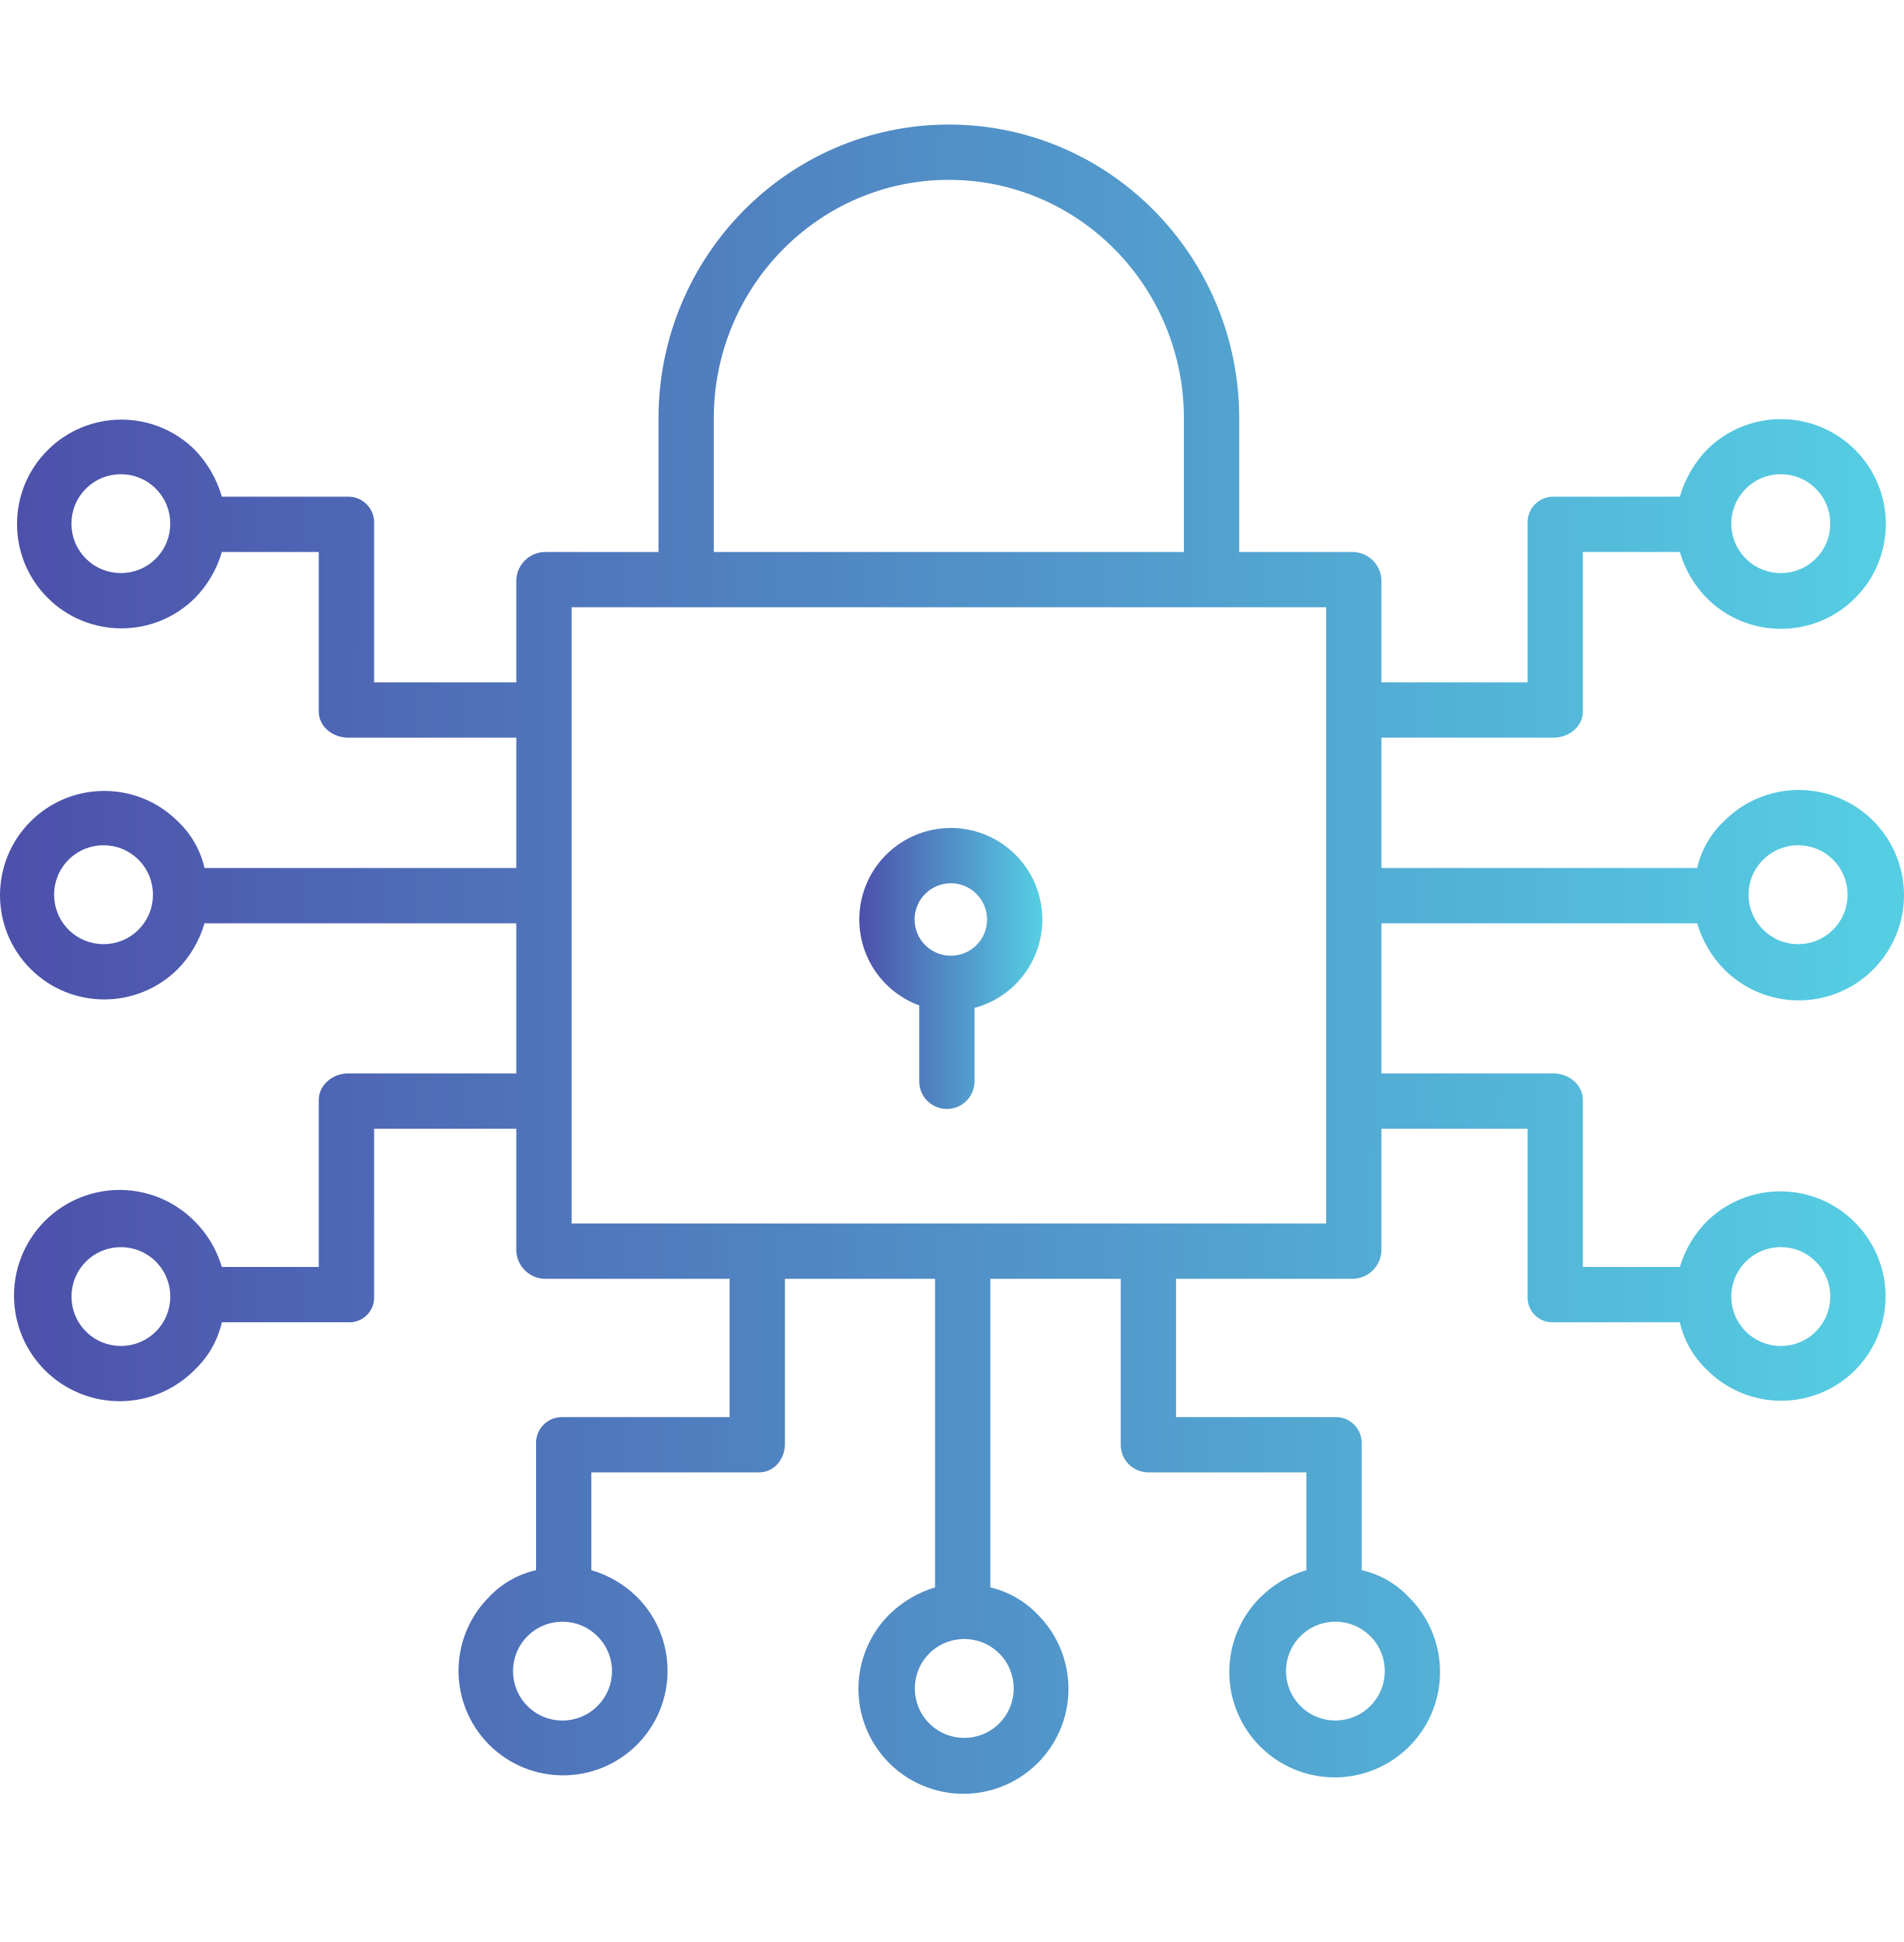
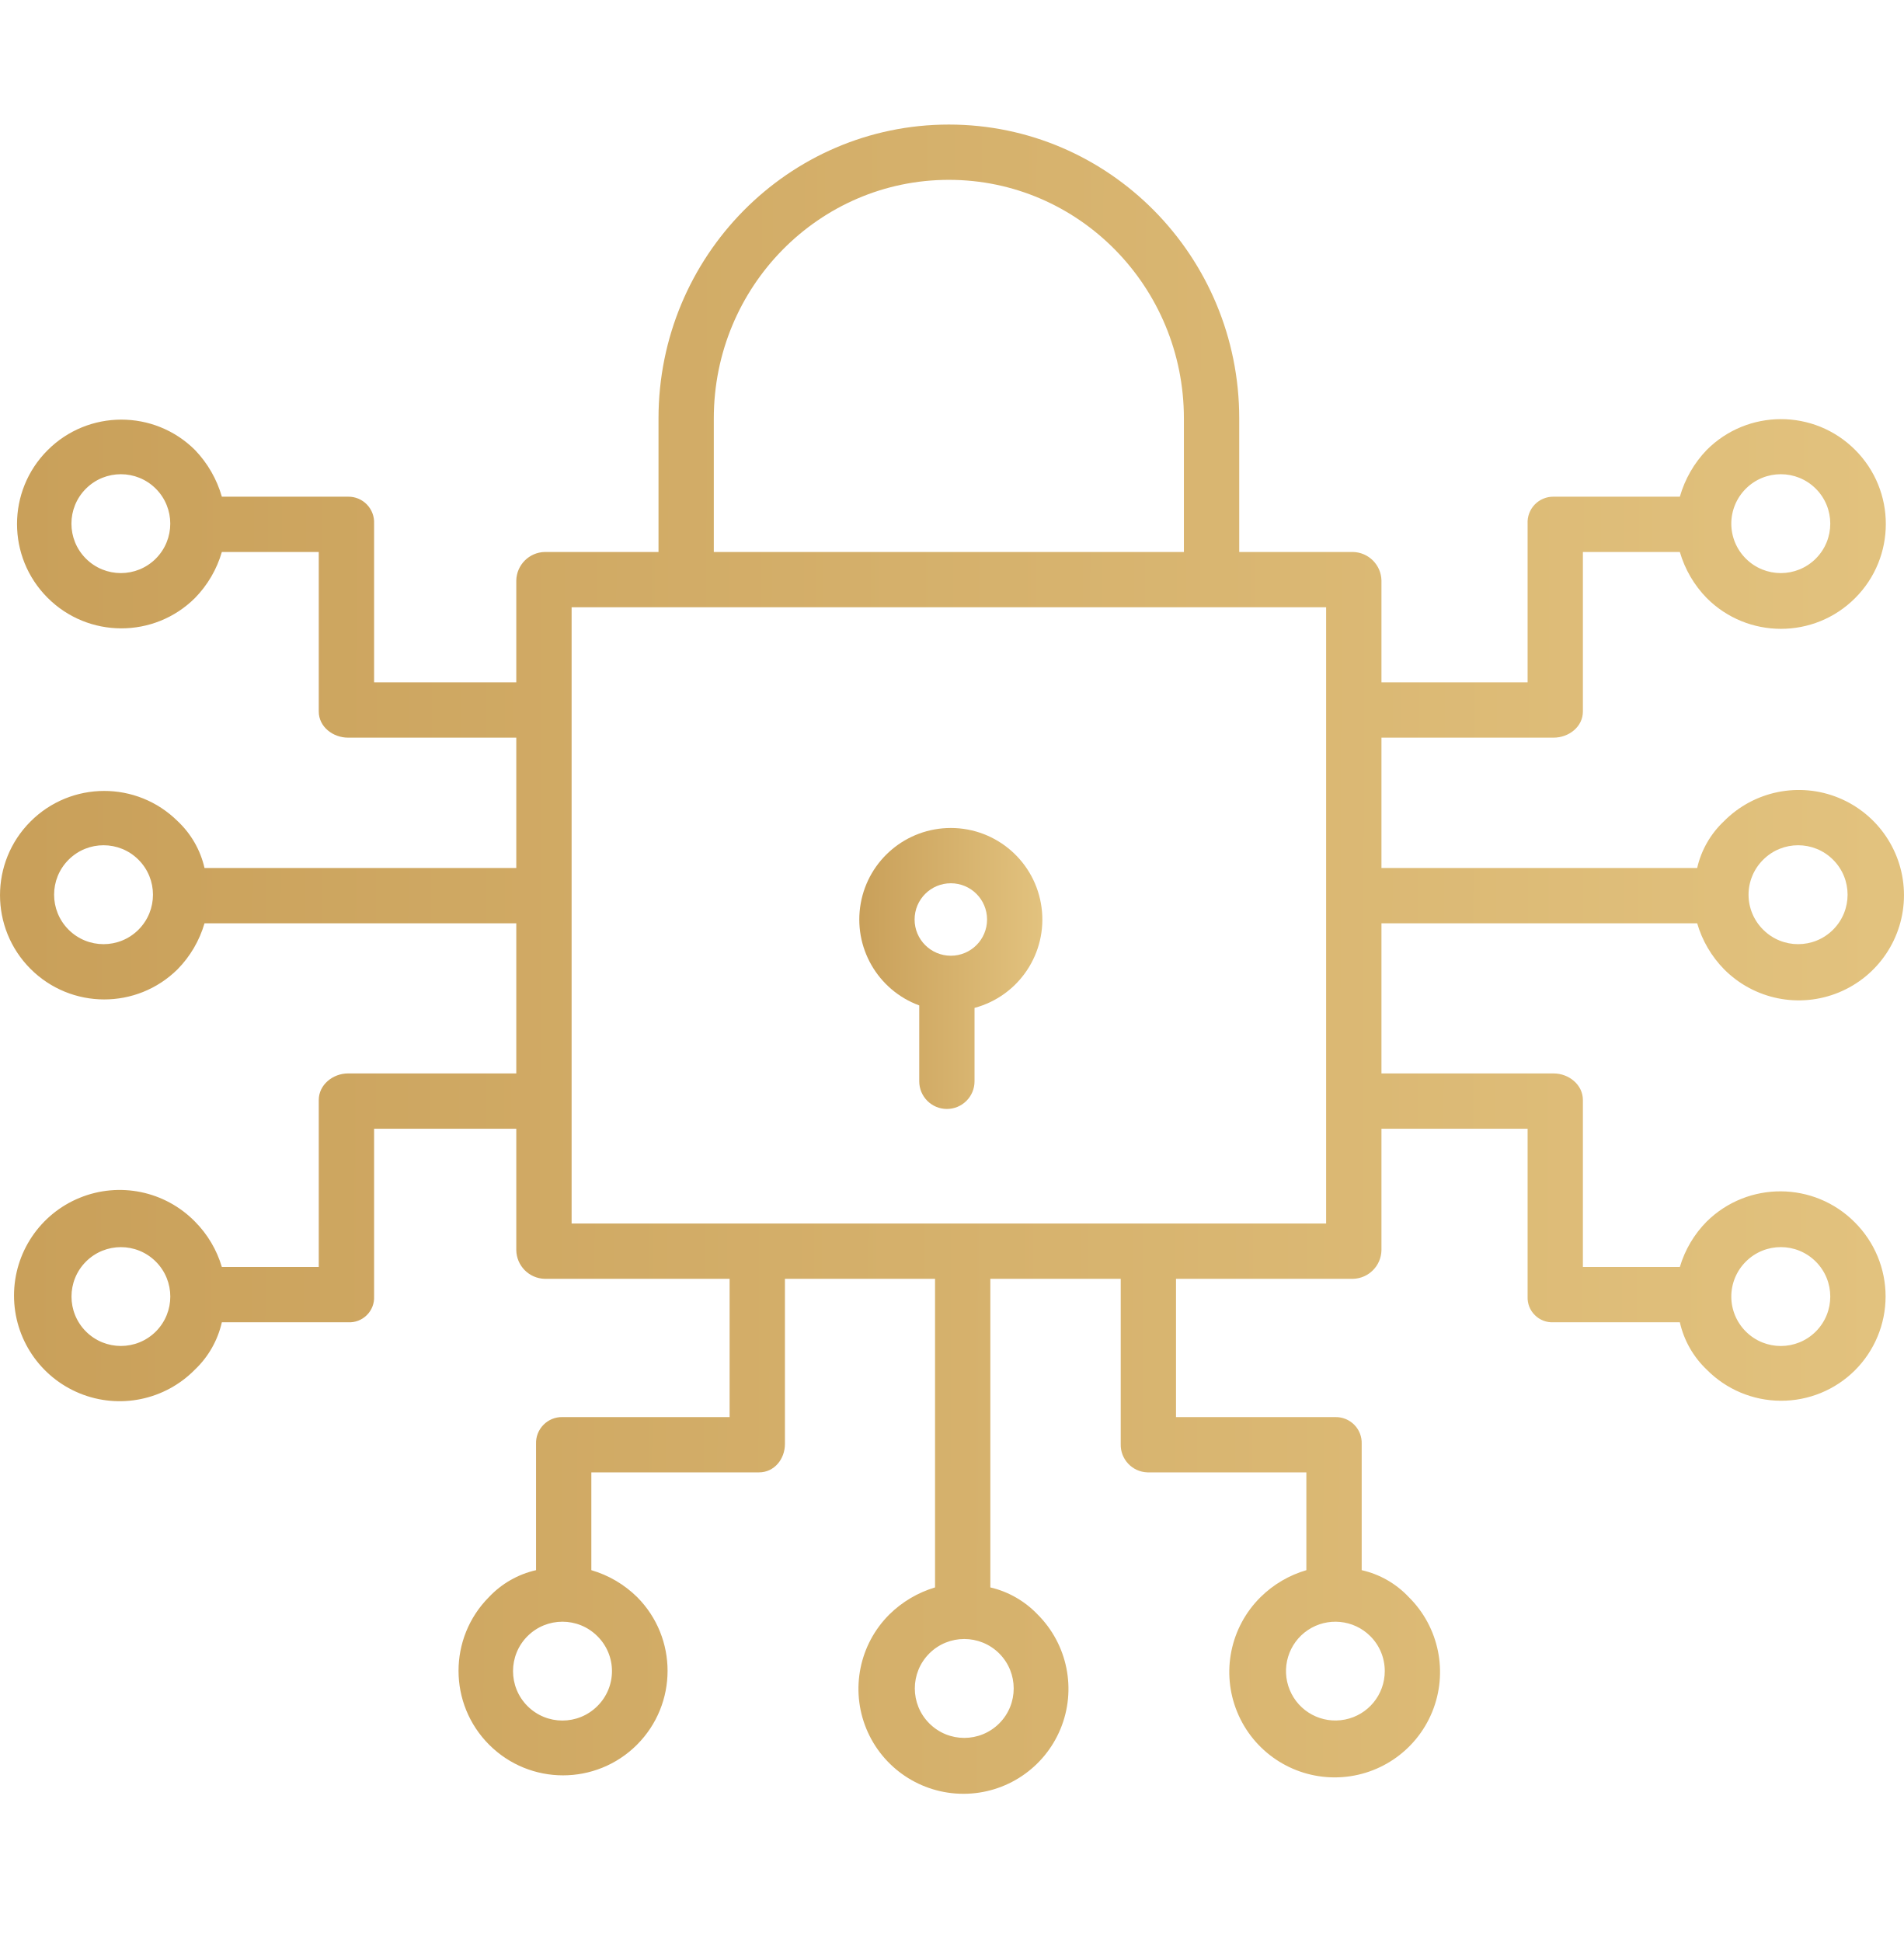
<svg xmlns="http://www.w3.org/2000/svg" width="50" height="51" viewBox="0 0 50 51" fill="none">
  <path d="M24.97 21.744C23.804 21.744 22.807 22.579 22.603 23.726C22.399 24.873 23.046 26.002 24.14 26.404V28.397C24.14 28.798 24.465 29.123 24.866 29.123C25.267 29.123 25.592 28.798 25.592 28.397V26.469C26.757 26.157 27.51 25.029 27.352 23.834C27.195 22.638 26.175 21.744 24.97 21.744ZM24.97 25.099C24.444 25.099 24.018 24.673 24.018 24.148C24.018 23.622 24.444 23.196 24.97 23.196C25.495 23.196 25.921 23.622 25.921 24.148C25.921 24.673 25.495 25.099 24.97 25.099Z" fill="url(#paint0_linear_196_250)" />
  <path d="M5.371 22.795C5.263 22.323 5.017 21.895 4.664 21.564C3.592 20.502 1.864 20.508 0.799 21.576C-0.266 22.644 -0.266 24.373 0.799 25.442C1.864 26.51 3.592 26.516 4.664 25.454C4.996 25.116 5.238 24.702 5.371 24.247H13.558V28.19H9.142C8.741 28.19 8.371 28.487 8.371 28.888V33.273H5.826C5.693 32.823 5.45 32.413 5.119 32.08C4.33 31.276 3.133 31.03 2.091 31.457C1.049 31.883 0.368 32.898 0.368 34.024C0.368 35.15 1.049 36.164 2.091 36.591C3.133 37.018 4.33 36.772 5.119 35.968C5.472 35.633 5.718 35.2 5.826 34.725H9.142C9.324 34.735 9.502 34.667 9.632 34.538C9.762 34.41 9.832 34.233 9.824 34.05V29.642H13.558V32.831C13.565 33.241 13.893 33.573 14.304 33.584H19.16V37.215H14.769C14.582 37.211 14.402 37.285 14.272 37.418C14.14 37.551 14.07 37.733 14.077 37.919V41.235C13.604 41.342 13.174 41.588 12.841 41.941C11.773 43.015 11.775 44.75 12.847 45.821C13.918 46.891 15.654 46.891 16.726 45.821C17.797 44.75 17.8 43.015 16.731 41.941C16.395 41.61 15.982 41.367 15.529 41.235V38.667H19.931C20.332 38.667 20.613 38.32 20.613 37.919V33.584H24.555V41.688C24.104 41.823 23.693 42.066 23.357 42.396C22.565 43.184 22.326 44.371 22.752 45.403C23.178 46.435 24.184 47.108 25.301 47.108C26.418 47.108 27.424 46.435 27.85 45.403C28.276 44.371 28.037 43.184 27.246 42.396C26.91 42.045 26.48 41.798 26.007 41.688V33.584H29.431V37.919C29.418 38.32 29.733 38.655 30.134 38.667H34.306V41.235C33.854 41.367 33.441 41.61 33.105 41.941C32.306 42.73 32.063 43.923 32.49 44.961C32.916 45.999 33.927 46.677 35.05 46.677C36.172 46.677 37.183 45.999 37.609 44.961C38.035 43.923 37.793 42.73 36.994 41.941C36.662 41.588 36.232 41.342 35.759 41.235V37.919C35.766 37.733 35.696 37.551 35.565 37.418C35.434 37.285 35.253 37.211 35.067 37.215H30.883V33.584H35.532C35.942 33.573 36.271 33.241 36.278 32.831V29.642H40.116V34.05C40.108 34.233 40.177 34.41 40.307 34.538C40.437 34.667 40.615 34.735 40.798 34.725H44.114C44.221 35.201 44.467 35.633 44.82 35.969C45.333 36.489 46.032 36.783 46.762 36.786C47.492 36.79 48.193 36.503 48.711 35.988C49.226 35.473 49.517 34.775 49.517 34.046C49.517 33.317 49.226 32.618 48.711 32.103C47.642 31.024 45.902 31.013 44.82 32.079C44.49 32.412 44.247 32.822 44.114 33.273H41.568V28.888C41.568 28.487 41.199 28.19 40.798 28.19H36.278V24.247H44.569C44.701 24.702 44.944 25.116 45.275 25.454C46.063 26.249 47.254 26.49 48.289 26.063C49.324 25.637 50 24.628 50 23.509C50 22.389 49.324 21.381 48.289 20.954C47.254 20.528 46.063 20.769 45.275 21.564C44.923 21.895 44.676 22.323 44.569 22.795H36.278V19.372H40.798C41.199 19.372 41.568 19.086 41.568 18.685V14.496H44.114C44.246 14.951 44.489 15.367 44.82 15.706C45.895 16.783 47.64 16.784 48.716 15.708C49.792 14.633 49.792 12.888 48.716 11.813C47.64 10.737 45.895 10.739 44.82 11.816C44.488 12.161 44.246 12.583 44.114 13.044H40.798C40.612 13.041 40.433 13.116 40.303 13.25C40.175 13.384 40.106 13.566 40.116 13.752V17.919H36.278V15.247C36.271 14.838 35.942 14.506 35.532 14.496H32.543V10.987C32.543 6.732 29.131 3.271 24.918 3.271C20.705 3.271 17.293 6.732 17.293 10.987V14.496H14.304C13.894 14.506 13.565 14.838 13.558 15.247V17.919H9.824V13.752C9.833 13.566 9.765 13.384 9.636 13.25C9.507 13.116 9.328 13.041 9.142 13.044H5.826C5.694 12.583 5.451 12.161 5.119 11.816C4.047 10.751 2.315 10.755 1.248 11.825C0.18 12.895 0.18 14.627 1.248 15.697C2.315 16.767 4.047 16.77 5.119 15.706C5.451 15.367 5.694 14.951 5.826 14.496H8.371V18.685C8.371 19.086 8.741 19.372 9.142 19.372H13.558V22.795H5.371ZM3.637 24.415C3.13 24.922 2.308 24.922 1.801 24.415C1.294 23.907 1.294 23.085 1.801 22.578C2.308 22.071 3.13 22.071 3.637 22.578C4.144 23.086 4.144 23.907 3.637 24.415ZM4.092 34.968C3.585 35.474 2.764 35.474 2.257 34.967C1.751 34.46 1.751 33.639 2.257 33.132C2.764 32.625 3.585 32.625 4.092 33.132C4.599 33.639 4.599 34.46 4.092 34.968ZM15.687 44.805C15.18 45.311 14.359 45.311 13.852 44.804C13.346 44.297 13.346 43.475 13.852 42.969C14.359 42.462 15.18 42.462 15.687 42.968C15.933 43.211 16.071 43.542 16.071 43.886C16.071 44.231 15.933 44.562 15.687 44.805ZM26.241 45.259C25.733 45.767 24.911 45.767 24.404 45.259C23.897 44.752 23.897 43.93 24.404 43.423C24.911 42.916 25.733 42.916 26.241 43.423C26.747 43.931 26.747 44.752 26.241 45.259ZM36.365 43.886C36.365 44.505 35.928 45.038 35.321 45.158C34.714 45.279 34.106 44.954 33.87 44.382C33.633 43.811 33.833 43.151 34.347 42.807C34.862 42.464 35.547 42.531 35.985 42.968C36.229 43.211 36.366 43.542 36.365 43.886ZM45.847 33.132C46.354 32.624 47.177 32.624 47.684 33.132C48.191 33.638 48.191 34.461 47.684 34.968C47.177 35.475 46.354 35.475 45.847 34.968C45.603 34.725 45.465 34.394 45.465 34.05C45.465 33.705 45.603 33.375 45.847 33.132ZM46.302 22.578C46.809 22.071 47.631 22.071 48.138 22.578C48.646 23.085 48.646 23.907 48.138 24.415C47.631 24.922 46.809 24.922 46.302 24.415C46.057 24.172 45.918 23.841 45.918 23.497C45.918 23.151 46.057 22.821 46.302 22.578ZM45.847 12.834C46.354 12.327 47.177 12.327 47.684 12.834C48.191 13.341 48.191 14.163 47.684 14.67C47.177 15.177 46.354 15.177 45.847 14.67C45.603 14.427 45.465 14.097 45.465 13.752C45.465 13.407 45.603 13.077 45.847 12.834ZM4.092 14.67C3.585 15.177 2.763 15.177 2.256 14.67C1.749 14.163 1.749 13.341 2.256 12.834C2.763 12.327 3.585 12.327 4.092 12.834C4.598 13.341 4.598 14.162 4.092 14.67ZM18.745 10.987C18.745 7.532 21.506 4.723 24.918 4.723C28.33 4.723 31.09 7.533 31.09 10.987V14.496H18.745V10.987ZM15.011 15.948H34.825V32.132H15.011V15.948Z" fill="url(#paint1_linear_196_250)" />
  <defs>
    <linearGradient id="paint0_linear_196_250" x1="22.615" y1="25.377" x2="27.324" y2="25.385" gradientUnits="userSpaceOnUse">
-       <stop stop-color="#4D51AB" />
-       <stop offset="1" stop-color="#55CEE3" />
+       <stop stop-color="#C9A05A" />
+       <stop offset="1" stop-color="#E2C27E" />
    </linearGradient>
    <linearGradient id="paint1_linear_196_250" x1="0.513" y1="24.855" x2="49.487" y2="25.003" gradientUnits="userSpaceOnUse">
-       <stop stop-color="#4D51AB" />
-       <stop offset="1" stop-color="#55CEE3" />
+       <stop stop-color="#C9A05A" />
+       <stop offset="1" stop-color="#E2C27E" />
    </linearGradient>
  </defs>
</svg>
